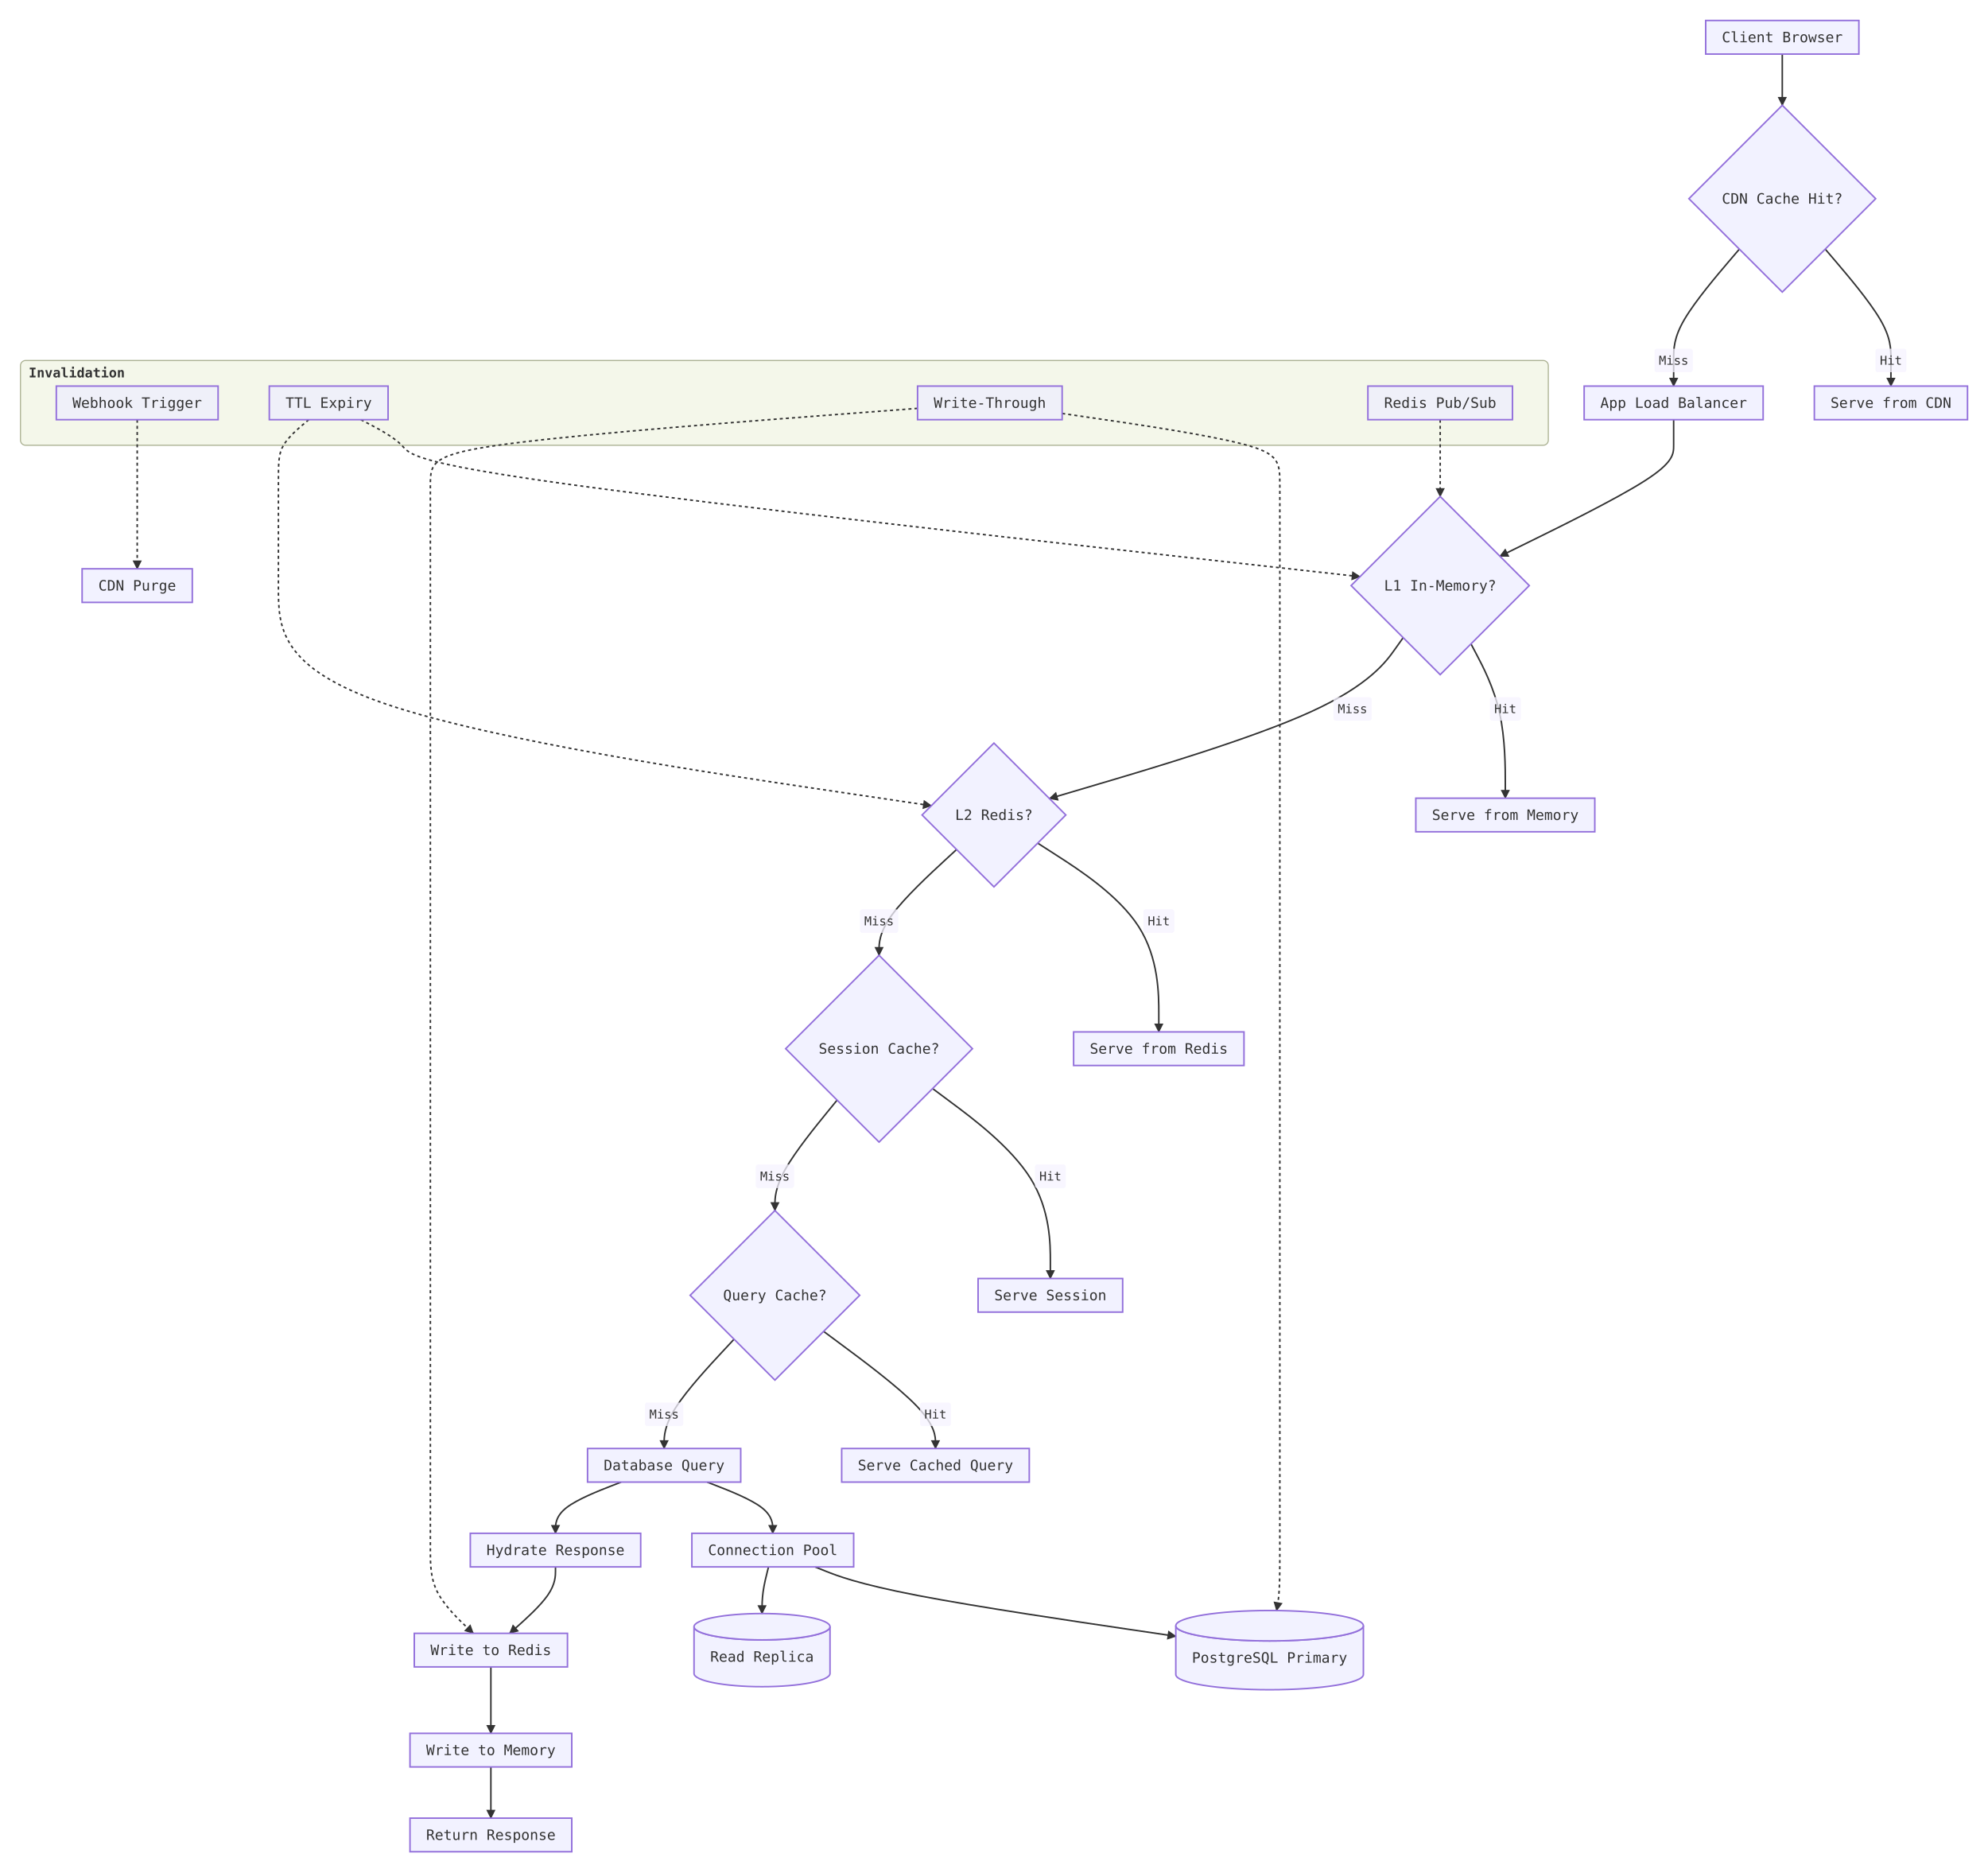
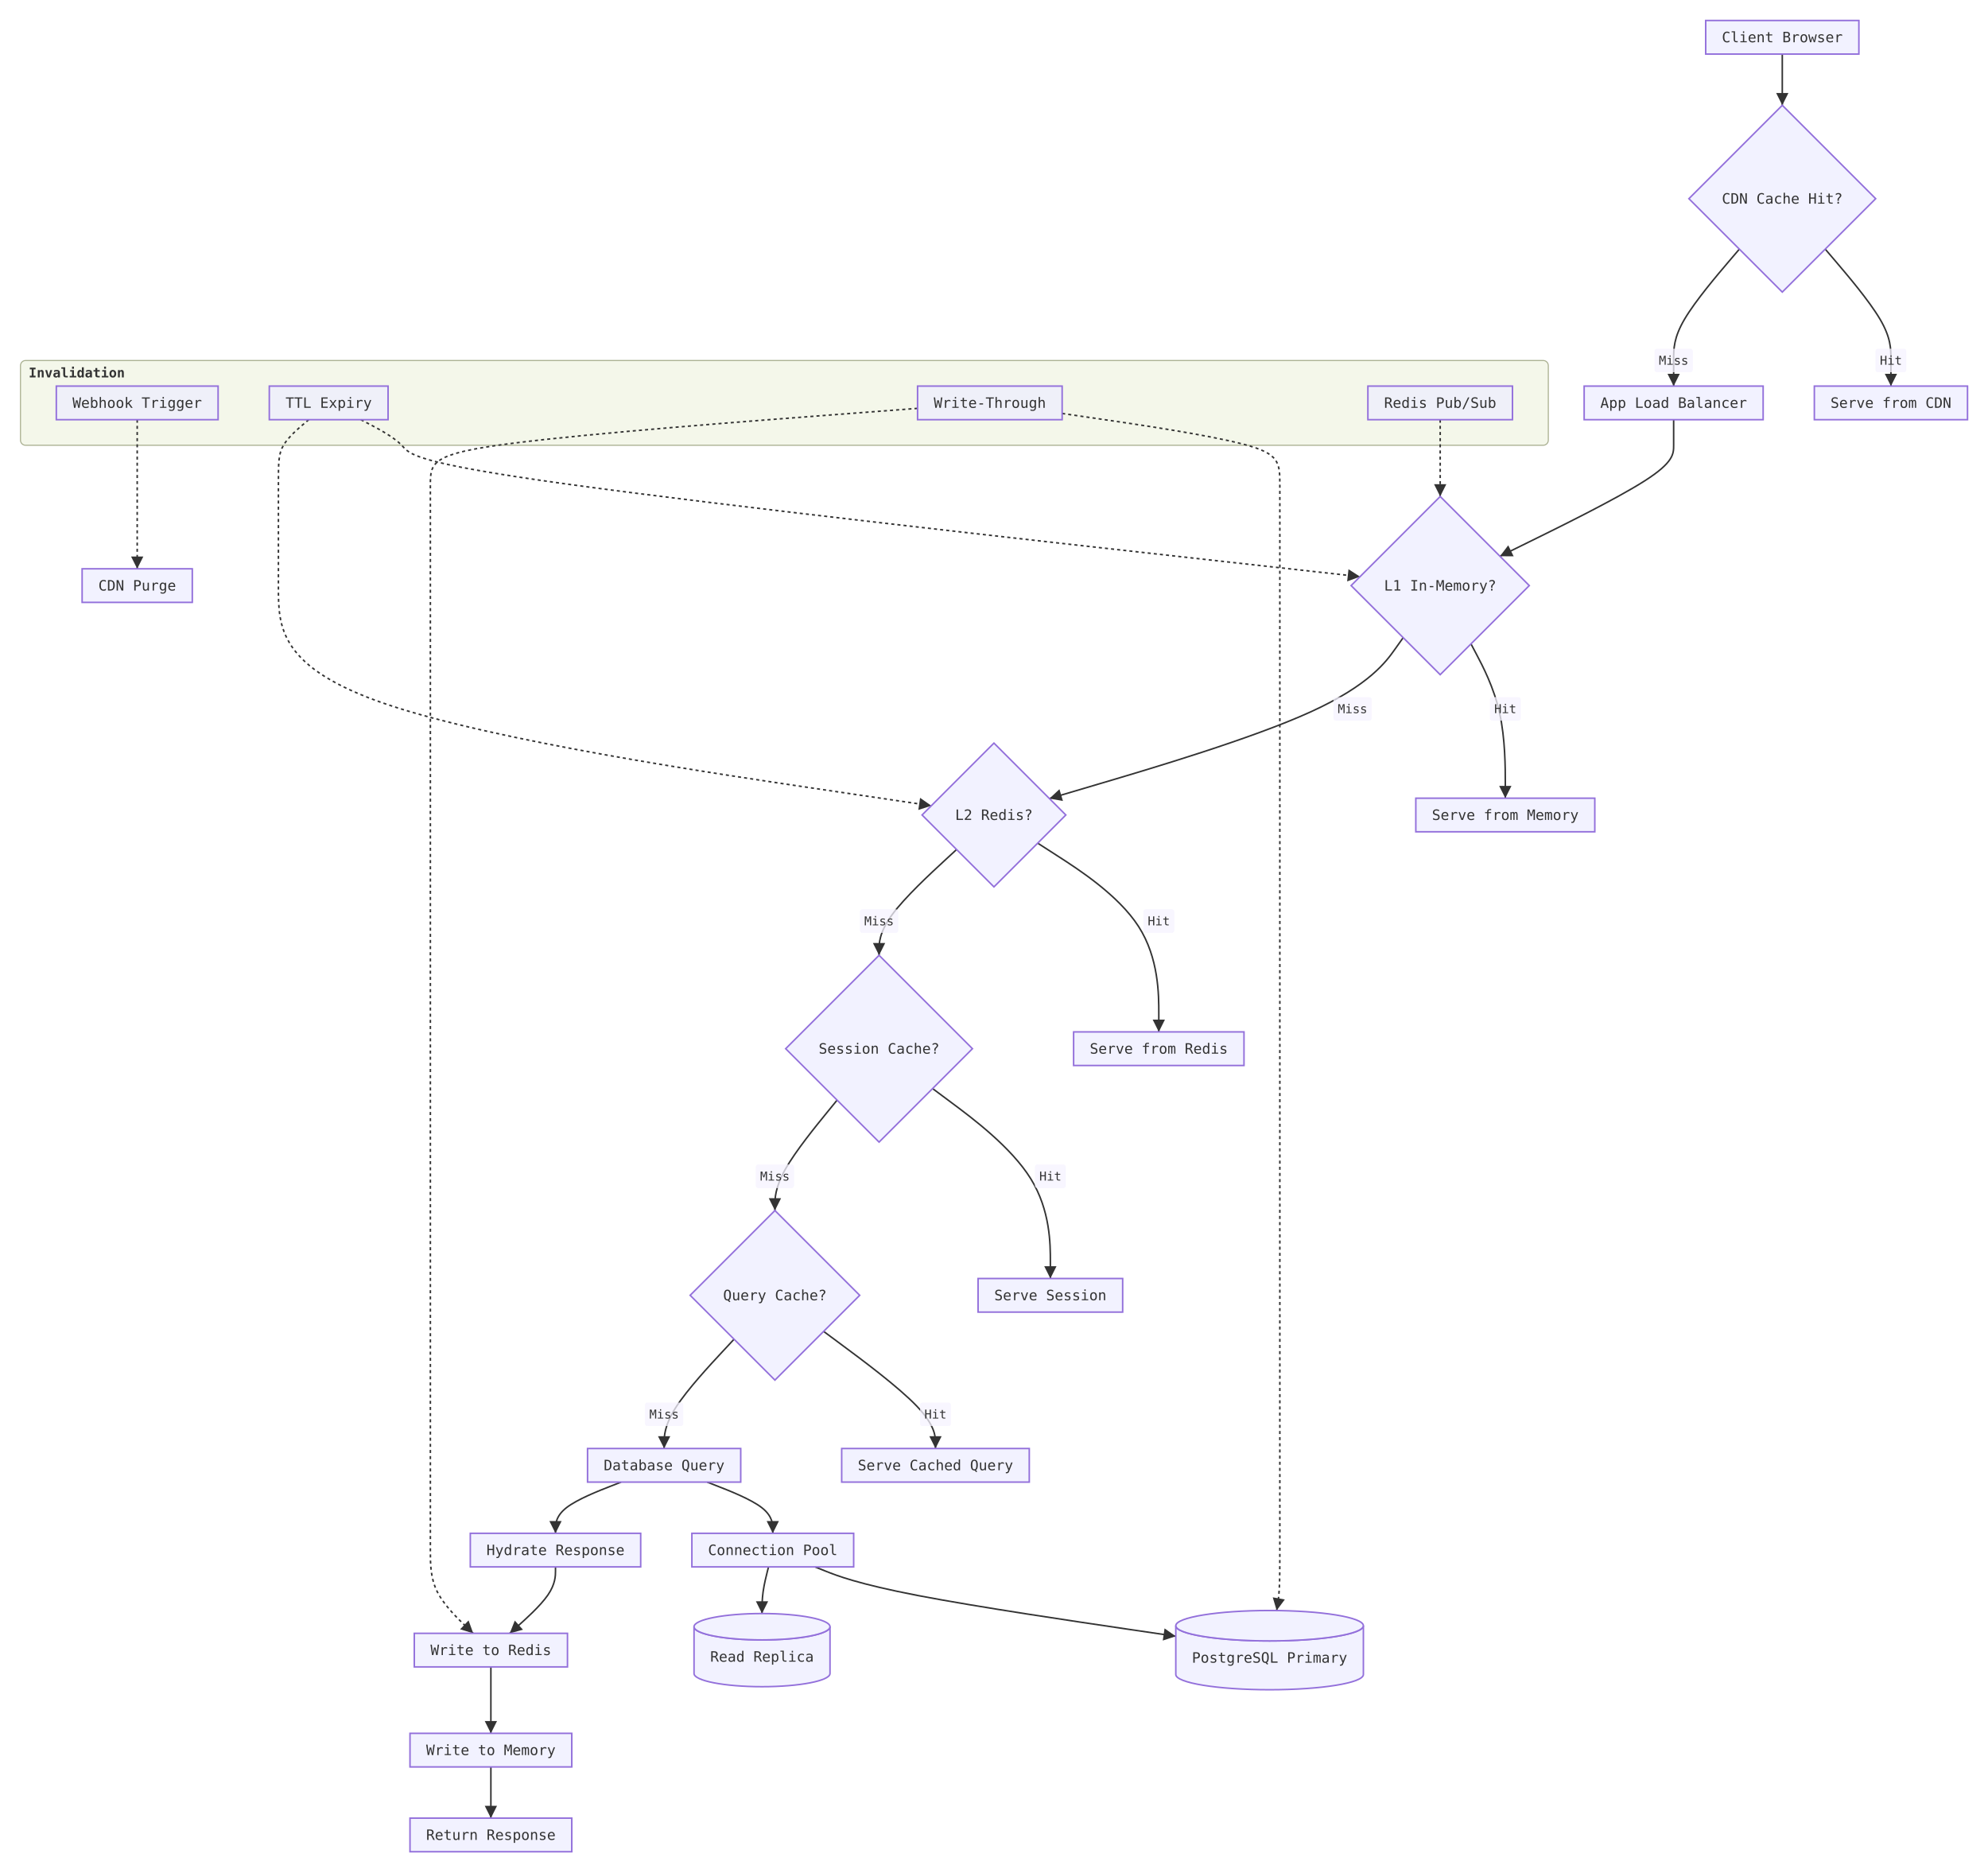
<svg xmlns="http://www.w3.org/2000/svg" viewBox="0 0 1941.5 1828.12" width="1941.5" height="1828.12">
  <defs>
-     <marker id="arrow-point" viewBox="0 0 10 10" refX="9" refY="5" markerWidth="6" markerHeight="6" orient="auto-start-reverse">
+     <marker id="arrow-point" viewBox="0 0 10 10" refX="10" refY="5" markerWidth="8" markerHeight="8" orient="auto-start-reverse">
      <path d="M0 0 L10 5 L0 10 Z" fill="#333333" />
    </marker>
  </defs>
  <g transform="translate(20, 20)">
    <rect x="0" y="332" width="1492.1" height="82.8" rx="5" ry="5" fill="#ecf2dc99" stroke="#a8ae8e" stroke-width="1" />
    <text x="8" y="344" text-anchor="start" dominant-baseline="central" font-size="13px" font-family="'Intel One Mono', 'SF Mono', 'Cascadia Code', 'JetBrains Mono', 'Fira Code', 'Consolas', 'Menlo', monospace" fill="#333333" font-weight="bold">Invalidation</text>
    <path d="M1720.6 32.8 L1720.6 36.97 C1720.6 41.13 1720.6 49.47 1720.6 57.8 C1720.6 66.13 1720.6 74.47 1720.6 78.63 L1720.6 82.8" fill="none" stroke="#333333" stroke-width="1.5" marker-end="url(#arrow-point)" />
    <path d="M1762.54 223.26 L1773.24 235.81 C1783.93 248.37 1805.31 273.49 1816.01 291.61 C1826.7 309.73 1826.7 320.87 1826.7 330.6 C1826.7 340.33 1826.7 348.67 1826.7 352.83 L1826.7 357" fill="none" stroke="#333333" stroke-width="1.5" marker-end="url(#arrow-point)" />
    <rect x="1811.9" y="320.8" width="29.6" height="22.4" rx="2" ry="2" fill="#f5f3ffbf" stroke="#f5f3ffbf" stroke-width="0.5" />
    <text x="1826.7" y="332" text-anchor="middle" dominant-baseline="central" font-size="12px" font-family="'Intel One Mono', 'SF Mono', 'Cascadia Code', 'JetBrains Mono', 'Fira Code', 'Consolas', 'Menlo', monospace" fill="#333333">Hit</text>
    <path d="M1678.66 223.26 L1667.96 235.81 C1657.27 248.37 1635.89 273.49 1625.19 291.61 C1614.5 309.73 1614.5 320.87 1614.5 330.6 C1614.5 340.33 1614.5 348.67 1614.5 352.83 L1614.5 357" fill="none" stroke="#333333" stroke-width="1.5" marker-end="url(#arrow-point)" />
    <rect x="1596.1" y="320.8" width="36.8" height="22.4" rx="2" ry="2" fill="#f5f3ffbf" stroke="#f5f3ffbf" stroke-width="0.5" />
    <text x="1614.5" y="332" text-anchor="middle" dominant-baseline="central" font-size="12px" font-family="'Intel One Mono', 'SF Mono', 'Cascadia Code', 'JetBrains Mono', 'Fira Code', 'Consolas', 'Menlo', monospace" fill="#333333">Miss</text>
    <path d="M1614.5 389.8 L1614.5 393.97 C1614.5 398.13 1614.5 406.47 1614.5 414.8 C1614.5 423.13 1614.5 431.47 1586.22 449.52 C1557.95 467.58 1501.39 495.36 1473.12 509.25 L1444.84 523.14" fill="none" stroke="#333333" stroke-width="1.5" marker-end="url(#arrow-point)" />
    <path d="M1416.57 608.73 L1422.16 619.31 C1427.75 629.89 1438.92 651.04 1444.51 676.15 C1450.1 701.27 1450.1 730.33 1450.1 744.87 L1450.1 759.4" fill="none" stroke="#333333" stroke-width="1.5" marker-end="url(#arrow-point)" />
    <rect x="1435.3" y="661" width="29.6" height="22.4" rx="2" ry="2" fill="#f5f3ffbf" stroke="#f5f3ffbf" stroke-width="0.5" />
    <text x="1450.1" y="672.2" text-anchor="middle" dominant-baseline="central" font-size="12px" font-family="'Intel One Mono', 'SF Mono', 'Cascadia Code', 'JetBrains Mono', 'Fira Code', 'Consolas', 'Menlo', monospace" fill="#333333">Hit</text>
    <path d="M1350.35 602.65 L1342.11 614.24 C1333.87 625.83 1317.38 649.02 1259.8 675.2 C1202.22 701.39 1103.55 730.58 1054.21 745.18 L1004.87 759.77" fill="none" stroke="#333333" stroke-width="1.5" marker-end="url(#arrow-point)" />
    <rect x="1282.5" y="661" width="36.8" height="22.4" rx="2" ry="2" fill="#f5f3ffbf" stroke="#f5f3ffbf" stroke-width="0.5" />
    <text x="1300.9" y="672.2" text-anchor="middle" dominant-baseline="central" font-size="12px" font-family="'Intel One Mono', 'SF Mono', 'Cascadia Code', 'JetBrains Mono', 'Fira Code', 'Consolas', 'Menlo', monospace" fill="#333333">Miss</text>
    <path d="M993.41 803.29 L1013.13 815.97 C1032.84 828.66 1072.27 854.03 1091.99 884.75 C1111.7 915.47 1111.7 951.53 1111.7 969.57 L1111.7 987.6" fill="none" stroke="#333333" stroke-width="1.5" marker-end="url(#arrow-point)" />
    <rect x="1096.9" y="868.2" width="29.6" height="22.4" rx="2" ry="2" fill="#f5f3ffbf" stroke="#f5f3ffbf" stroke-width="0.5" />
    <text x="1111.7" y="879.4" text-anchor="middle" dominant-baseline="central" font-size="12px" font-family="'Intel One Mono', 'SF Mono', 'Cascadia Code', 'JetBrains Mono', 'Fira Code', 'Consolas', 'Menlo', monospace" fill="#333333">Hit</text>
    <path d="M914.2 809.5 L901.58 821.15 C888.97 832.8 863.73 856.1 851.12 873.32 C838.5 890.53 838.5 901.67 838.5 907.23 L838.5 912.8" fill="none" stroke="#333333" stroke-width="1.5" marker-end="url(#arrow-point)" />
    <rect x="820.1" y="868.2" width="36.8" height="22.4" rx="2" ry="2" fill="#f5f3ffbf" stroke="#f5f3ffbf" stroke-width="0.5" />
    <text x="838.5" y="879.4" text-anchor="middle" dominant-baseline="central" font-size="12px" font-family="'Intel One Mono', 'SF Mono', 'Cascadia Code', 'JetBrains Mono', 'Fira Code', 'Consolas', 'Menlo', monospace" fill="#333333">Miss</text>
    <path d="M890.77 1042.93 L909.94 1057.21 C929.11 1071.49 967.46 1100.04 986.63 1130.95 C1005.8 1161.87 1005.8 1195.13 1005.8 1211.77 L1005.8 1228.4" fill="none" stroke="#333333" stroke-width="1.5" marker-end="url(#arrow-point)" />
    <rect x="991" y="1117.4" width="29.6" height="22.4" rx="2" ry="2" fill="#f5f3ffbf" stroke="#f5f3ffbf" stroke-width="0.5" />
    <text x="1005.8" y="1128.6" text-anchor="middle" dominant-baseline="central" font-size="12px" font-family="'Intel One Mono', 'SF Mono', 'Cascadia Code', 'JetBrains Mono', 'Fira Code', 'Consolas', 'Menlo', monospace" fill="#333333">Hit</text>
    <path d="M797.51 1054.21 L787.4 1066.61 C777.28 1079.01 757.04 1103.8 746.92 1121.77 C736.8 1139.73 736.8 1150.87 736.8 1156.43 L736.8 1162" fill="none" stroke="#333333" stroke-width="1.5" marker-end="url(#arrow-point)" />
    <rect x="718.4" y="1117.4" width="36.8" height="22.4" rx="2" ry="2" fill="#f5f3ffbf" stroke="#f5f3ffbf" stroke-width="0.5" />
    <text x="736.8" y="1128.6" text-anchor="middle" dominant-baseline="central" font-size="12px" font-family="'Intel One Mono', 'SF Mono', 'Cascadia Code', 'JetBrains Mono', 'Fira Code', 'Consolas', 'Menlo', monospace" fill="#333333">Miss</text>
    <path d="M784.36 1280.04 L802.56 1293.54 C820.77 1307.03 857.19 1334.01 875.39 1353.07 C893.6 1372.13 893.6 1383.27 893.6 1388.83 L893.6 1394.4" fill="none" stroke="#333333" stroke-width="1.5" marker-end="url(#arrow-point)" />
    <rect x="878.8" y="1349.8" width="29.6" height="22.4" rx="2" ry="2" fill="#f5f3ffbf" stroke="#f5f3ffbf" stroke-width="0.5" />
    <text x="893.6" y="1361" text-anchor="middle" dominant-baseline="central" font-size="12px" font-family="'Intel One Mono', 'SF Mono', 'Cascadia Code', 'JetBrains Mono', 'Fira Code', 'Consolas', 'Menlo', monospace" fill="#333333">Hit</text>
    <path d="M696.88 1287.68 L685.5 1299.9 C674.12 1312.12 651.36 1336.56 639.98 1354.35 C628.6 1372.13 628.6 1383.27 628.6 1388.83 L628.6 1394.4" fill="none" stroke="#333333" stroke-width="1.5" marker-end="url(#arrow-point)" />
    <rect x="610.2" y="1349.8" width="36.8" height="22.4" rx="2" ry="2" fill="#f5f3ffbf" stroke="#f5f3ffbf" stroke-width="0.5" />
    <text x="628.6" y="1361" text-anchor="middle" dominant-baseline="central" font-size="12px" font-family="'Intel One Mono', 'SF Mono', 'Cascadia Code', 'JetBrains Mono', 'Fira Code', 'Consolas', 'Menlo', monospace" fill="#333333">Miss</text>
    <path d="M670.63 1427.2 L681.31 1431.37 C691.99 1435.53 713.34 1443.87 724.02 1452.2 C734.7 1460.53 734.7 1468.87 734.7 1473.03 L734.7 1477.2" fill="none" stroke="#333333" stroke-width="1.5" marker-end="url(#arrow-point)" />
    <path d="M775.9 1510 L786.37 1514.17 C796.83 1518.33 817.77 1526.67 876.5 1537.96 C935.23 1549.25 1031.77 1563.49 1080.03 1570.62 L1128.3 1577.74" fill="none" stroke="#333333" stroke-width="1.5" marker-end="url(#arrow-point)" />
    <path d="M730.54 1510 L729.48 1514.17 C728.43 1518.33 726.31 1526.67 725.26 1534.26 C724.2 1541.85 724.2 1548.7 724.2 1552.12 L724.2 1555.54" fill="none" stroke="#333333" stroke-width="1.5" marker-end="url(#arrow-point)" />
    <path d="M586.57 1427.2 L575.89 1431.37 C565.21 1435.53 543.86 1443.87 533.18 1452.2 C522.5 1460.53 522.5 1468.87 522.5 1473.03 L522.5 1477.2" fill="none" stroke="#333333" stroke-width="1.5" marker-end="url(#arrow-point)" />
    <path d="M522.5 1510 L522.5 1514.17 C522.5 1518.33 522.5 1526.67 515.05 1537.48 C507.6 1548.29 492.7 1561.57 485.24 1568.22 L477.79 1574.86" fill="none" stroke="#333333" stroke-width="1.5" marker-end="url(#arrow-point)" />
    <path d="M459.4 1607.66 L459.4 1614.3 C459.4 1620.95 459.4 1634.23 459.4 1645.04 C459.4 1655.85 459.4 1664.19 459.4 1668.35 L459.4 1672.52" fill="none" stroke="#333333" stroke-width="1.5" marker-end="url(#arrow-point)" />
    <path d="M459.4 1705.32 L459.4 1709.49 C459.4 1713.65 459.4 1721.99 459.4 1730.32 C459.4 1738.65 459.4 1746.99 459.4 1751.15 L459.4 1755.32" fill="none" stroke="#333333" stroke-width="1.5" marker-end="url(#arrow-point)" />
    <path d="M114 389.8 L114 393.97 C114 398.13 114 406.47 114 414.8 C114 423.13 114 431.47 114 451.57 C114 471.67 114 503.53 114 519.47 L114 535.4" fill="none" stroke="#333333" stroke-width="1.5" stroke-dasharray="3 3" marker-end="url(#arrow-point)" />
    <path d="M332.41 389.8 L340.39 393.97 C348.38 398.13 364.34 406.47 372.32 414.8 C380.3 423.13 380.3 431.47 534.95 452.85 C689.6 474.23 998.91 508.66 1153.56 525.87 L1308.21 543.09" fill="none" stroke="#333333" stroke-width="1.5" stroke-dasharray="3 3" marker-end="url(#arrow-point)" />
    <path d="M281.55 389.8 L276.61 393.97 C271.67 398.13 261.78 406.47 256.84 414.8 C251.9 423.13 251.9 431.47 251.9 454.3 C251.9 477.13 251.9 514.47 251.9 553.2 C251.9 591.93 251.9 632.07 358.18 667.89 C464.45 703.71 677.01 735.22 783.29 750.98 L889.56 766.74" fill="none" stroke="#333333" stroke-width="1.5" stroke-dasharray="3 3" marker-end="url(#arrow-point)" />
    <path d="M1017.3 383.72 L1052.73 388.9 C1088.17 394.08 1159.03 404.44 1194.47 413.79 C1229.9 423.13 1229.9 431.47 1229.9 454.3 C1229.9 477.13 1229.9 514.47 1229.9 553.2 C1229.9 591.93 1229.9 632.07 1229.9 669.4 C1229.9 706.73 1229.9 741.27 1229.9 775.8 C1229.9 810.33 1229.9 844.87 1229.9 882.9 C1229.9 920.93 1229.9 962.47 1229.9 1004 C1229.9 1045.53 1229.9 1087.07 1229.9 1127.2 C1229.9 1167.33 1229.9 1206.07 1229.9 1244.8 C1229.9 1283.53 1229.9 1322.27 1229.9 1349.93 C1229.9 1377.6 1229.9 1394.2 1229.9 1409.4 C1229.9 1424.6 1229.9 1438.4 1229.9 1452.2 C1229.9 1466 1229.9 1479.8 1229.9 1493.6 C1229.9 1507.4 1229.9 1521.2 1229.38 1531.03 C1228.86 1540.86 1227.82 1546.71 1227.3 1549.64 L1226.78 1552.57" fill="none" stroke="#333333" stroke-width="1.5" stroke-dasharray="3 3" marker-end="url(#arrow-point)" />
    <path d="M876.1 378.75 L796.8 384.76 C717.5 390.77 558.9 402.78 479.6 412.96 C400.3 423.13 400.3 431.47 400.3 454.3 C400.3 477.13 400.3 514.47 400.3 553.2 C400.3 591.93 400.3 632.07 400.3 669.4 C400.3 706.73 400.3 741.27 400.3 775.8 C400.3 810.33 400.3 844.87 400.3 882.9 C400.3 920.93 400.3 962.47 400.3 1004 C400.3 1045.53 400.3 1087.07 400.3 1127.2 C400.3 1167.33 400.3 1206.07 400.3 1244.8 C400.3 1283.53 400.3 1322.27 400.3 1349.93 C400.3 1377.6 400.3 1394.2 400.3 1409.4 C400.3 1424.6 400.3 1438.4 400.3 1452.2 C400.3 1466 400.3 1479.8 400.3 1493.6 C400.3 1507.4 400.3 1521.2 407.28 1534.74 C414.26 1548.29 428.21 1561.57 435.19 1568.22 L442.17 1574.86" fill="none" stroke="#333333" stroke-width="1.5" stroke-dasharray="3 3" marker-end="url(#arrow-point)" />
    <path d="M1386.5 389.8 L1386.5 393.97 C1386.5 398.13 1386.5 406.47 1386.5 414.8 C1386.5 423.13 1386.5 431.47 1386.5 439.8 C1386.5 448.13 1386.5 456.47 1386.5 460.63 L1386.5 464.8" fill="none" stroke="#333333" stroke-width="1.5" stroke-dasharray="3 3" marker-end="url(#arrow-point)" />
    <rect x="1645.8" y="0" width="149.6" height="32.8" fill="#ececffb2" stroke="#9370db" stroke-width="1.5" />
    <text x="1720.6" y="16.4" text-anchor="middle" dominant-baseline="central" font-size="14px" font-family="'Intel One Mono', 'SF Mono', 'Cascadia Code', 'JetBrains Mono', 'Fira Code', 'Consolas', 'Menlo', monospace" fill="#333333">Client Browser</text>
    <polygon points="1720.6,82.8 1811.8,174 1720.6,265.2 1629.4,174" fill="#ececffb2" stroke="#9370db" stroke-width="1.5" />
    <text x="1720.6" y="174" text-anchor="middle" dominant-baseline="central" font-size="14px" font-family="'Intel One Mono', 'SF Mono', 'Cascadia Code', 'JetBrains Mono', 'Fira Code', 'Consolas', 'Menlo', monospace" fill="#333333">CDN Cache Hit?</text>
    <rect x="1751.9" y="357" width="149.6" height="32.8" fill="#ececffb2" stroke="#9370db" stroke-width="1.5" />
    <text x="1826.7" y="373.4" text-anchor="middle" dominant-baseline="central" font-size="14px" font-family="'Intel One Mono', 'SF Mono', 'Cascadia Code', 'JetBrains Mono', 'Fira Code', 'Consolas', 'Menlo', monospace" fill="#333333">Serve from CDN</text>
    <rect x="1527.1" y="357" width="174.8" height="32.8" fill="#ececffb2" stroke="#9370db" stroke-width="1.5" />
    <text x="1614.5" y="373.4" text-anchor="middle" dominant-baseline="central" font-size="14px" font-family="'Intel One Mono', 'SF Mono', 'Cascadia Code', 'JetBrains Mono', 'Fira Code', 'Consolas', 'Menlo', monospace" fill="#333333">App Load Balancer</text>
    <polygon points="1386.5,464.8 1473.5,551.8 1386.5,638.8 1299.5,551.8" fill="#ececffb2" stroke="#9370db" stroke-width="1.5" />
    <text x="1386.5" y="551.8" text-anchor="middle" dominant-baseline="central" font-size="14px" font-family="'Intel One Mono', 'SF Mono', 'Cascadia Code', 'JetBrains Mono', 'Fira Code', 'Consolas', 'Menlo', monospace" fill="#333333">L1 In-Memory?</text>
    <rect x="1362.7" y="759.4" width="174.8" height="32.8" fill="#ececffb2" stroke="#9370db" stroke-width="1.5" />
    <text x="1450.1" y="775.8" text-anchor="middle" dominant-baseline="central" font-size="14px" font-family="'Intel One Mono', 'SF Mono', 'Cascadia Code', 'JetBrains Mono', 'Fira Code', 'Consolas', 'Menlo', monospace" fill="#333333">Serve from Memory</text>
    <polygon points="950.7,705.6 1020.9,775.8 950.7,846 880.5,775.8" fill="#ececffb2" stroke="#9370db" stroke-width="1.5" />
    <text x="950.7" y="775.8" text-anchor="middle" dominant-baseline="central" font-size="14px" font-family="'Intel One Mono', 'SF Mono', 'Cascadia Code', 'JetBrains Mono', 'Fira Code', 'Consolas', 'Menlo', monospace" fill="#333333">L2 Redis?</text>
    <rect x="1028.5" y="987.6" width="166.4" height="32.8" fill="#ececffb2" stroke="#9370db" stroke-width="1.5" />
    <text x="1111.7" y="1004" text-anchor="middle" dominant-baseline="central" font-size="14px" font-family="'Intel One Mono', 'SF Mono', 'Cascadia Code', 'JetBrains Mono', 'Fira Code', 'Consolas', 'Menlo', monospace" fill="#333333">Serve from Redis</text>
    <polygon points="838.5,912.8 929.7,1004 838.5,1095.2 747.3,1004" fill="#ececffb2" stroke="#9370db" stroke-width="1.5" />
    <text x="838.5" y="1004" text-anchor="middle" dominant-baseline="central" font-size="14px" font-family="'Intel One Mono', 'SF Mono', 'Cascadia Code', 'JetBrains Mono', 'Fira Code', 'Consolas', 'Menlo', monospace" fill="#333333">Session Cache?</text>
    <rect x="935.2" y="1228.4" width="141.2" height="32.8" fill="#ececffb2" stroke="#9370db" stroke-width="1.5" />
    <text x="1005.8" y="1244.8" text-anchor="middle" dominant-baseline="central" font-size="14px" font-family="'Intel One Mono', 'SF Mono', 'Cascadia Code', 'JetBrains Mono', 'Fira Code', 'Consolas', 'Menlo', monospace" fill="#333333">Serve Session</text>
    <polygon points="736.8,1162 819.6,1244.8 736.8,1327.6 654,1244.8" fill="#ececffb2" stroke="#9370db" stroke-width="1.5" />
    <text x="736.8" y="1244.8" text-anchor="middle" dominant-baseline="central" font-size="14px" font-family="'Intel One Mono', 'SF Mono', 'Cascadia Code', 'JetBrains Mono', 'Fira Code', 'Consolas', 'Menlo', monospace" fill="#333333">Query Cache?</text>
    <rect x="802" y="1394.4" width="183.2" height="32.8" fill="#ececffb2" stroke="#9370db" stroke-width="1.5" />
    <text x="893.6" y="1410.8" text-anchor="middle" dominant-baseline="central" font-size="14px" font-family="'Intel One Mono', 'SF Mono', 'Cascadia Code', 'JetBrains Mono', 'Fira Code', 'Consolas', 'Menlo', monospace" fill="#333333">Serve Cached Query</text>
    <rect x="553.8" y="1394.4" width="149.6" height="32.8" fill="#ececffb2" stroke="#9370db" stroke-width="1.5" />
    <text x="628.6" y="1410.8" text-anchor="middle" dominant-baseline="central" font-size="14px" font-family="'Intel One Mono', 'SF Mono', 'Cascadia Code', 'JetBrains Mono', 'Fira Code', 'Consolas', 'Menlo', monospace" fill="#333333">Database Query</text>
    <rect x="655.7" y="1477.2" width="158" height="32.8" fill="#ececffb2" stroke="#9370db" stroke-width="1.5" />
    <text x="734.7" y="1493.6" text-anchor="middle" dominant-baseline="central" font-size="14px" font-family="'Intel One Mono', 'SF Mono', 'Cascadia Code', 'JetBrains Mono', 'Fira Code', 'Consolas', 'Menlo', monospace" fill="#333333">Connection Pool</text>
    <path d="M1128.3 1567.43 L1128.3 1615.09 A91.6 14.86 0 0 0 1311.5 1615.09 L1311.5 1567.43 A91.6 14.86 0 0 1 1128.3 1567.43" fill="#ececffb2" stroke="#9370db" stroke-width="1.5" />
    <path d="M1128.3 1567.43 A91.6 14.86 0 0 1 1311.5 1567.43 A91.6 14.86 0 0 1 1128.3 1567.43" fill="#ececffb2" stroke="#9370db" stroke-width="1.5" />
    <text x="1219.9" y="1598.69" text-anchor="middle" dominant-baseline="central" font-size="14px" font-family="'Intel One Mono', 'SF Mono', 'Cascadia Code', 'JetBrains Mono', 'Fira Code', 'Consolas', 'Menlo', monospace" fill="#333333">PostgreSQL Primary</text>
    <path d="M657.8 1568.42 L657.8 1614.1 A66.4 12.88 0 0 0 790.6 1614.1 L790.6 1568.42 A66.4 12.88 0 0 1 657.8 1568.42" fill="#ececffb2" stroke="#9370db" stroke-width="1.5" />
    <path d="M657.8 1568.42 A66.4 12.88 0 0 1 790.6 1568.42 A66.4 12.88 0 0 1 657.8 1568.42" fill="#ececffb2" stroke="#9370db" stroke-width="1.5" />
    <text x="724.2" y="1597.7" text-anchor="middle" dominant-baseline="central" font-size="14px" font-family="'Intel One Mono', 'SF Mono', 'Cascadia Code', 'JetBrains Mono', 'Fira Code', 'Consolas', 'Menlo', monospace" fill="#333333">Read Replica</text>
    <rect x="439.3" y="1477.2" width="166.4" height="32.8" fill="#ececffb2" stroke="#9370db" stroke-width="1.5" />
    <text x="522.5" y="1493.6" text-anchor="middle" dominant-baseline="central" font-size="14px" font-family="'Intel One Mono', 'SF Mono', 'Cascadia Code', 'JetBrains Mono', 'Fira Code', 'Consolas', 'Menlo', monospace" fill="#333333">Hydrate Response</text>
    <rect x="384.6" y="1574.86" width="149.6" height="32.8" fill="#ececffb2" stroke="#9370db" stroke-width="1.5" />
    <text x="459.4" y="1591.26" text-anchor="middle" dominant-baseline="central" font-size="14px" font-family="'Intel One Mono', 'SF Mono', 'Cascadia Code', 'JetBrains Mono', 'Fira Code', 'Consolas', 'Menlo', monospace" fill="#333333">Write to Redis</text>
    <rect x="380.4" y="1672.52" width="158" height="32.8" fill="#ececffb2" stroke="#9370db" stroke-width="1.5" />
    <text x="459.4" y="1688.92" text-anchor="middle" dominant-baseline="central" font-size="14px" font-family="'Intel One Mono', 'SF Mono', 'Cascadia Code', 'JetBrains Mono', 'Fira Code', 'Consolas', 'Menlo', monospace" fill="#333333">Write to Memory</text>
    <rect x="380.4" y="1755.32" width="158" height="32.8" fill="#ececffb2" stroke="#9370db" stroke-width="1.5" />
    <text x="459.4" y="1771.72" text-anchor="middle" dominant-baseline="central" font-size="14px" font-family="'Intel One Mono', 'SF Mono', 'Cascadia Code', 'JetBrains Mono', 'Fira Code', 'Consolas', 'Menlo', monospace" fill="#333333">Return Response</text>
    <rect x="35" y="357" width="158" height="32.8" fill="#ececffb2" stroke="#9370db" stroke-width="1.5" />
    <text x="114" y="373.4" text-anchor="middle" dominant-baseline="central" font-size="14px" font-family="'Intel One Mono', 'SF Mono', 'Cascadia Code', 'JetBrains Mono', 'Fira Code', 'Consolas', 'Menlo', monospace" fill="#333333">Webhook Trigger</text>
    <rect x="243" y="357" width="116" height="32.8" fill="#ececffb2" stroke="#9370db" stroke-width="1.5" />
    <text x="301" y="373.4" text-anchor="middle" dominant-baseline="central" font-size="14px" font-family="'Intel One Mono', 'SF Mono', 'Cascadia Code', 'JetBrains Mono', 'Fira Code', 'Consolas', 'Menlo', monospace" fill="#333333">TTL Expiry</text>
    <rect x="876.1" y="357" width="141.2" height="32.8" fill="#ececffb2" stroke="#9370db" stroke-width="1.5" />
    <text x="946.7" y="373.4" text-anchor="middle" dominant-baseline="central" font-size="14px" font-family="'Intel One Mono', 'SF Mono', 'Cascadia Code', 'JetBrains Mono', 'Fira Code', 'Consolas', 'Menlo', monospace" fill="#333333">Write-Through</text>
    <rect x="1315.9" y="357" width="141.2" height="32.8" fill="#ececffb2" stroke="#9370db" stroke-width="1.5" />
    <text x="1386.5" y="373.4" text-anchor="middle" dominant-baseline="central" font-size="14px" font-family="'Intel One Mono', 'SF Mono', 'Cascadia Code', 'JetBrains Mono', 'Fira Code', 'Consolas', 'Menlo', monospace" fill="#333333">Redis Pub/Sub</text>
    <rect x="60.2" y="535.4" width="107.6" height="32.8" fill="#ececffb2" stroke="#9370db" stroke-width="1.5" />
    <text x="114" y="551.8" text-anchor="middle" dominant-baseline="central" font-size="14px" font-family="'Intel One Mono', 'SF Mono', 'Cascadia Code', 'JetBrains Mono', 'Fira Code', 'Consolas', 'Menlo', monospace" fill="#333333">CDN Purge</text>
  </g>
</svg>
